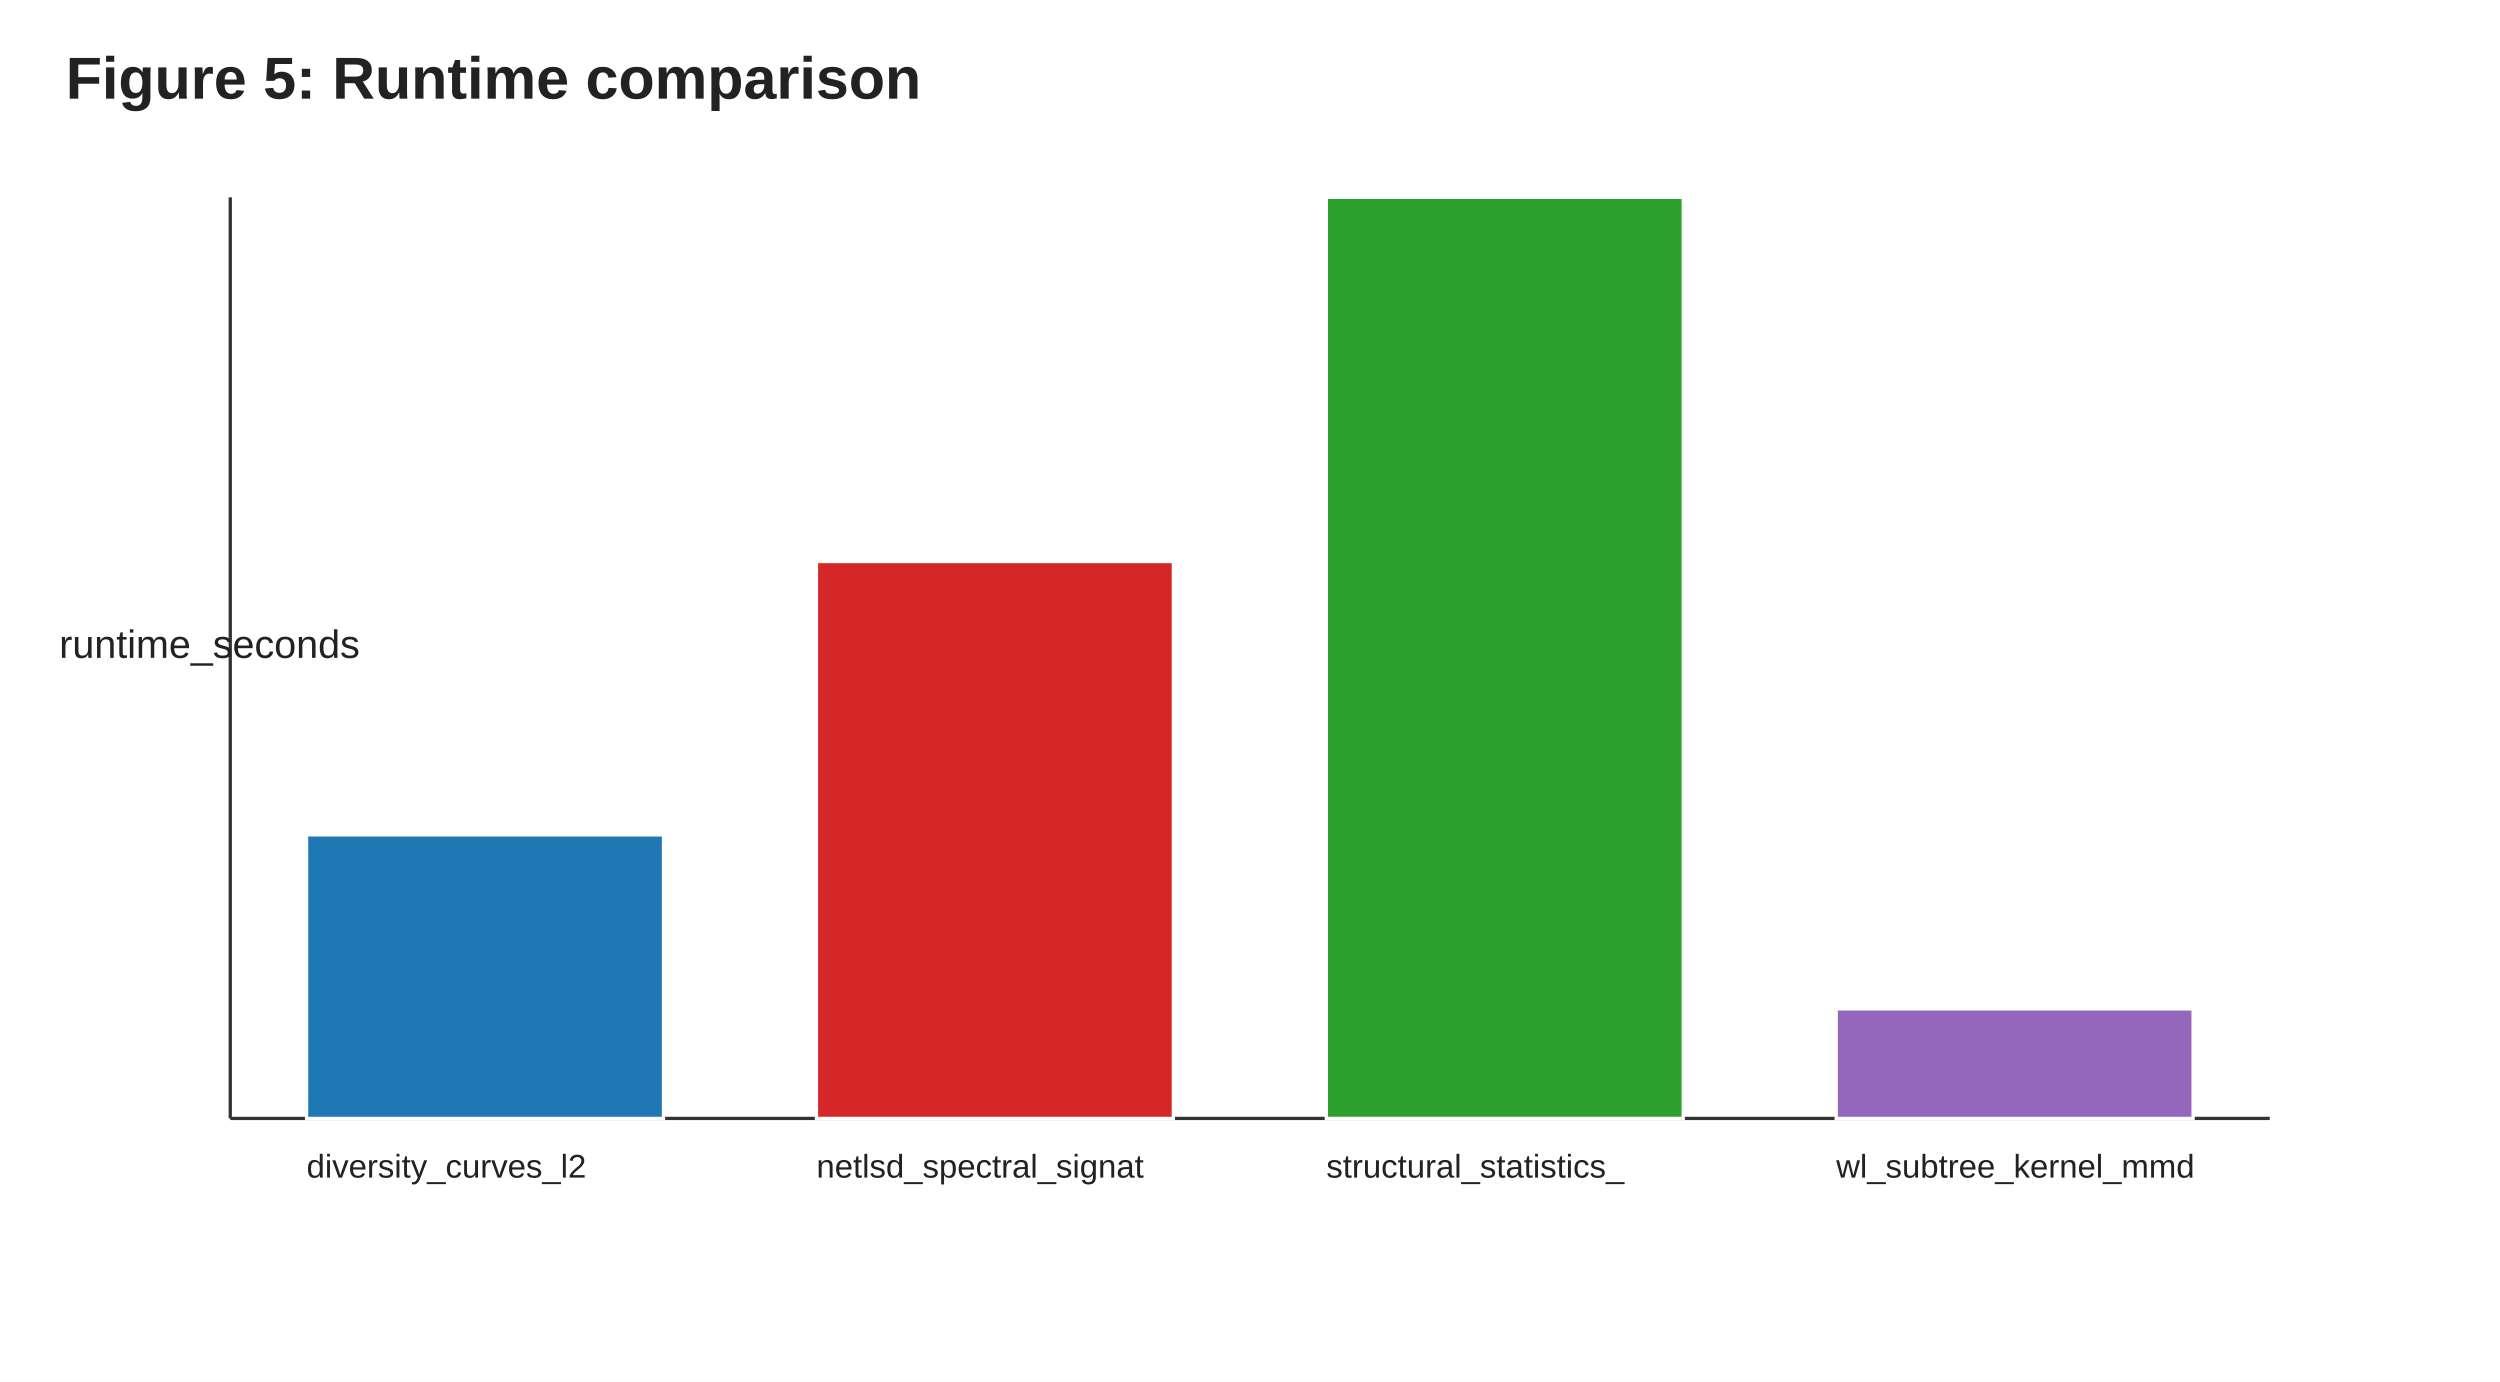
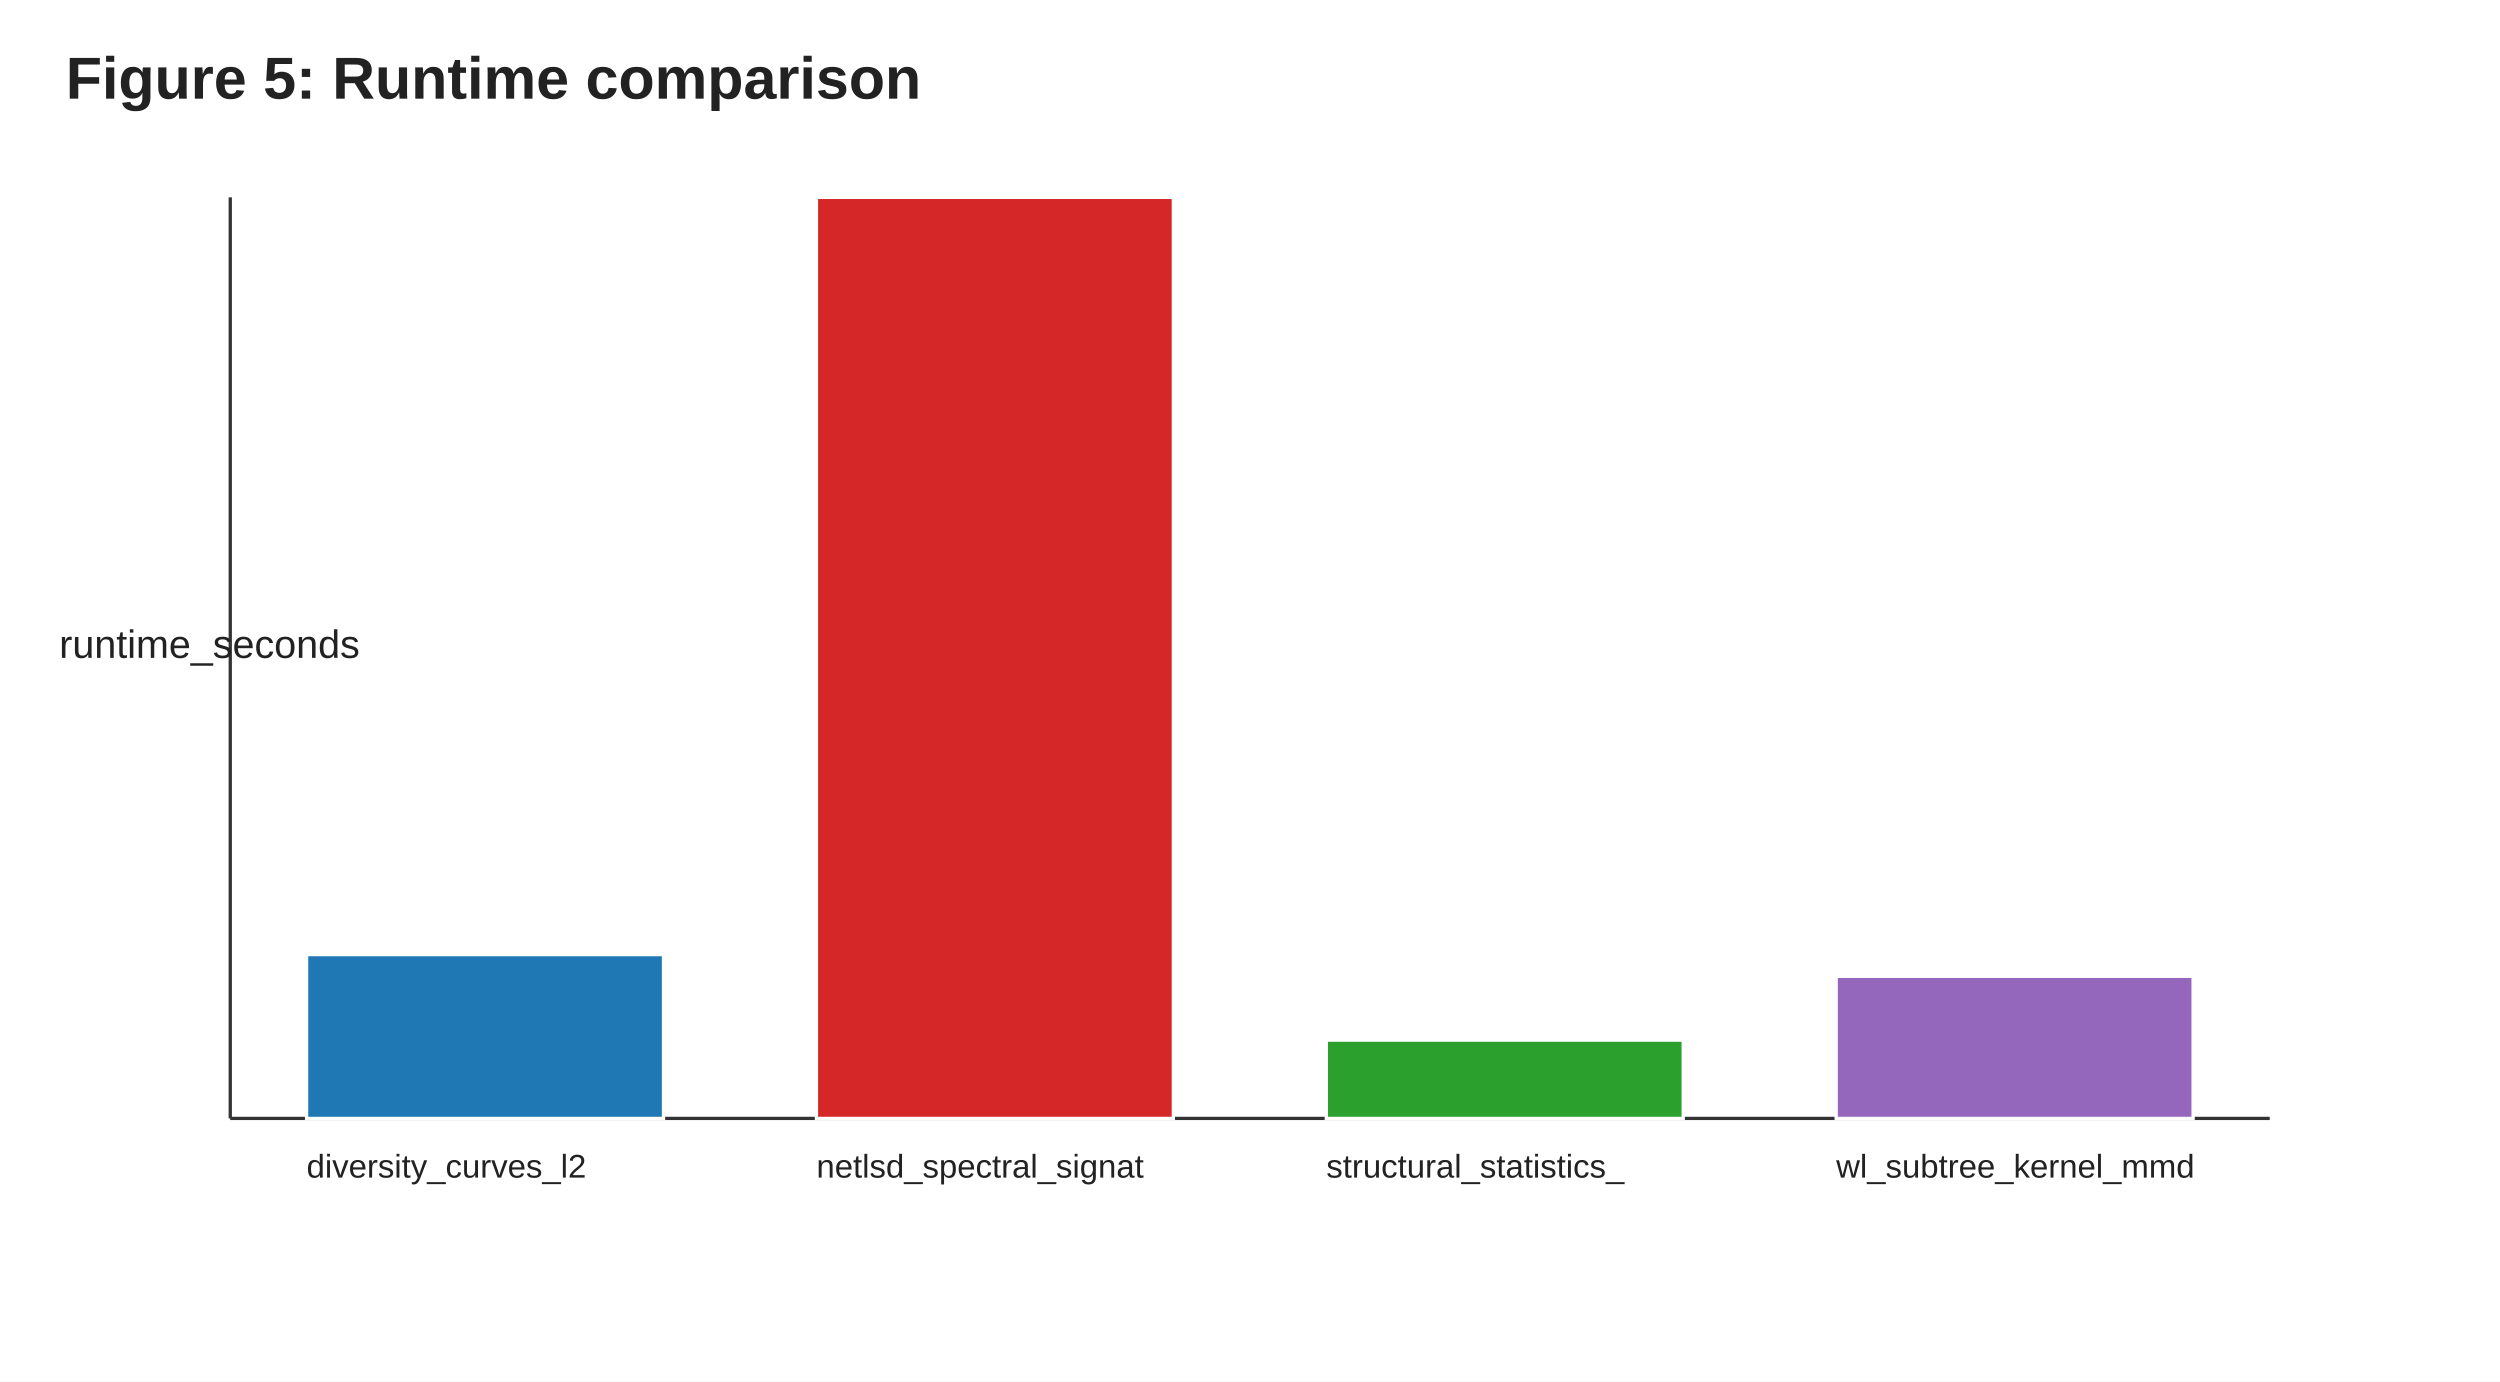
<svg xmlns="http://www.w3.org/2000/svg" width="760" height="420" viewBox="0 0 760 420">
  <rect width="100%" height="100%" fill="white" />
  <text x="20.0" y="30.0" font-family="Arial, sans-serif" font-size="18" font-weight="bold" fill="#222">Figure 5: Runtime comparison</text>
  <line x1="70.0" y1="340.0" x2="690.0" y2="340.0" stroke="#333" stroke-width="1" />
  <line x1="70.0" y1="60.0" x2="70.0" y2="340.0" stroke="#333" stroke-width="1" />
  <text x="18.0" y="200.0" font-family="Arial, sans-serif" font-size="12" font-weight="normal" fill="#222">runtime_seconds</text>
-   <rect x="93.2" y="253.8" width="108.5" height="86.2" fill="#1f77b4" stroke="#fff" />
+   <rect x="93.2" y="290.2" width="108.5" height="49.8" fill="#1f77b4" stroke="#fff" />
  <text x="93.2" y="358.0" font-family="Arial, sans-serif" font-size="10" font-weight="normal" fill="#222">diversity_curves_l2</text>
-   <rect x="248.2" y="170.7" width="108.5" height="169.3" fill="#d62728" stroke="#fff" />
+   <rect x="248.2" y="60.0" width="108.5" height="280.0" fill="#d62728" stroke="#fff" />
  <text x="248.2" y="358.0" font-family="Arial, sans-serif" font-size="10" font-weight="normal" fill="#222">netlsd_spectral_signat</text>
-   <rect x="403.2" y="60.0" width="108.5" height="280.0" fill="#2ca02c" stroke="#fff" />
+   <rect x="403.2" y="316.2" width="108.5" height="23.8" fill="#2ca02c" stroke="#fff" />
  <text x="403.2" y="358.0" font-family="Arial, sans-serif" font-size="10" font-weight="normal" fill="#222">structural_statistics_</text>
-   <rect x="558.2" y="306.7" width="108.5" height="33.3" fill="#9467bd" stroke="#fff" />
+   <rect x="558.2" y="296.8" width="108.5" height="43.2" fill="#9467bd" stroke="#fff" />
  <text x="558.2" y="358.0" font-family="Arial, sans-serif" font-size="10" font-weight="normal" fill="#222">wl_subtree_kernel_mmd</text>
</svg>
